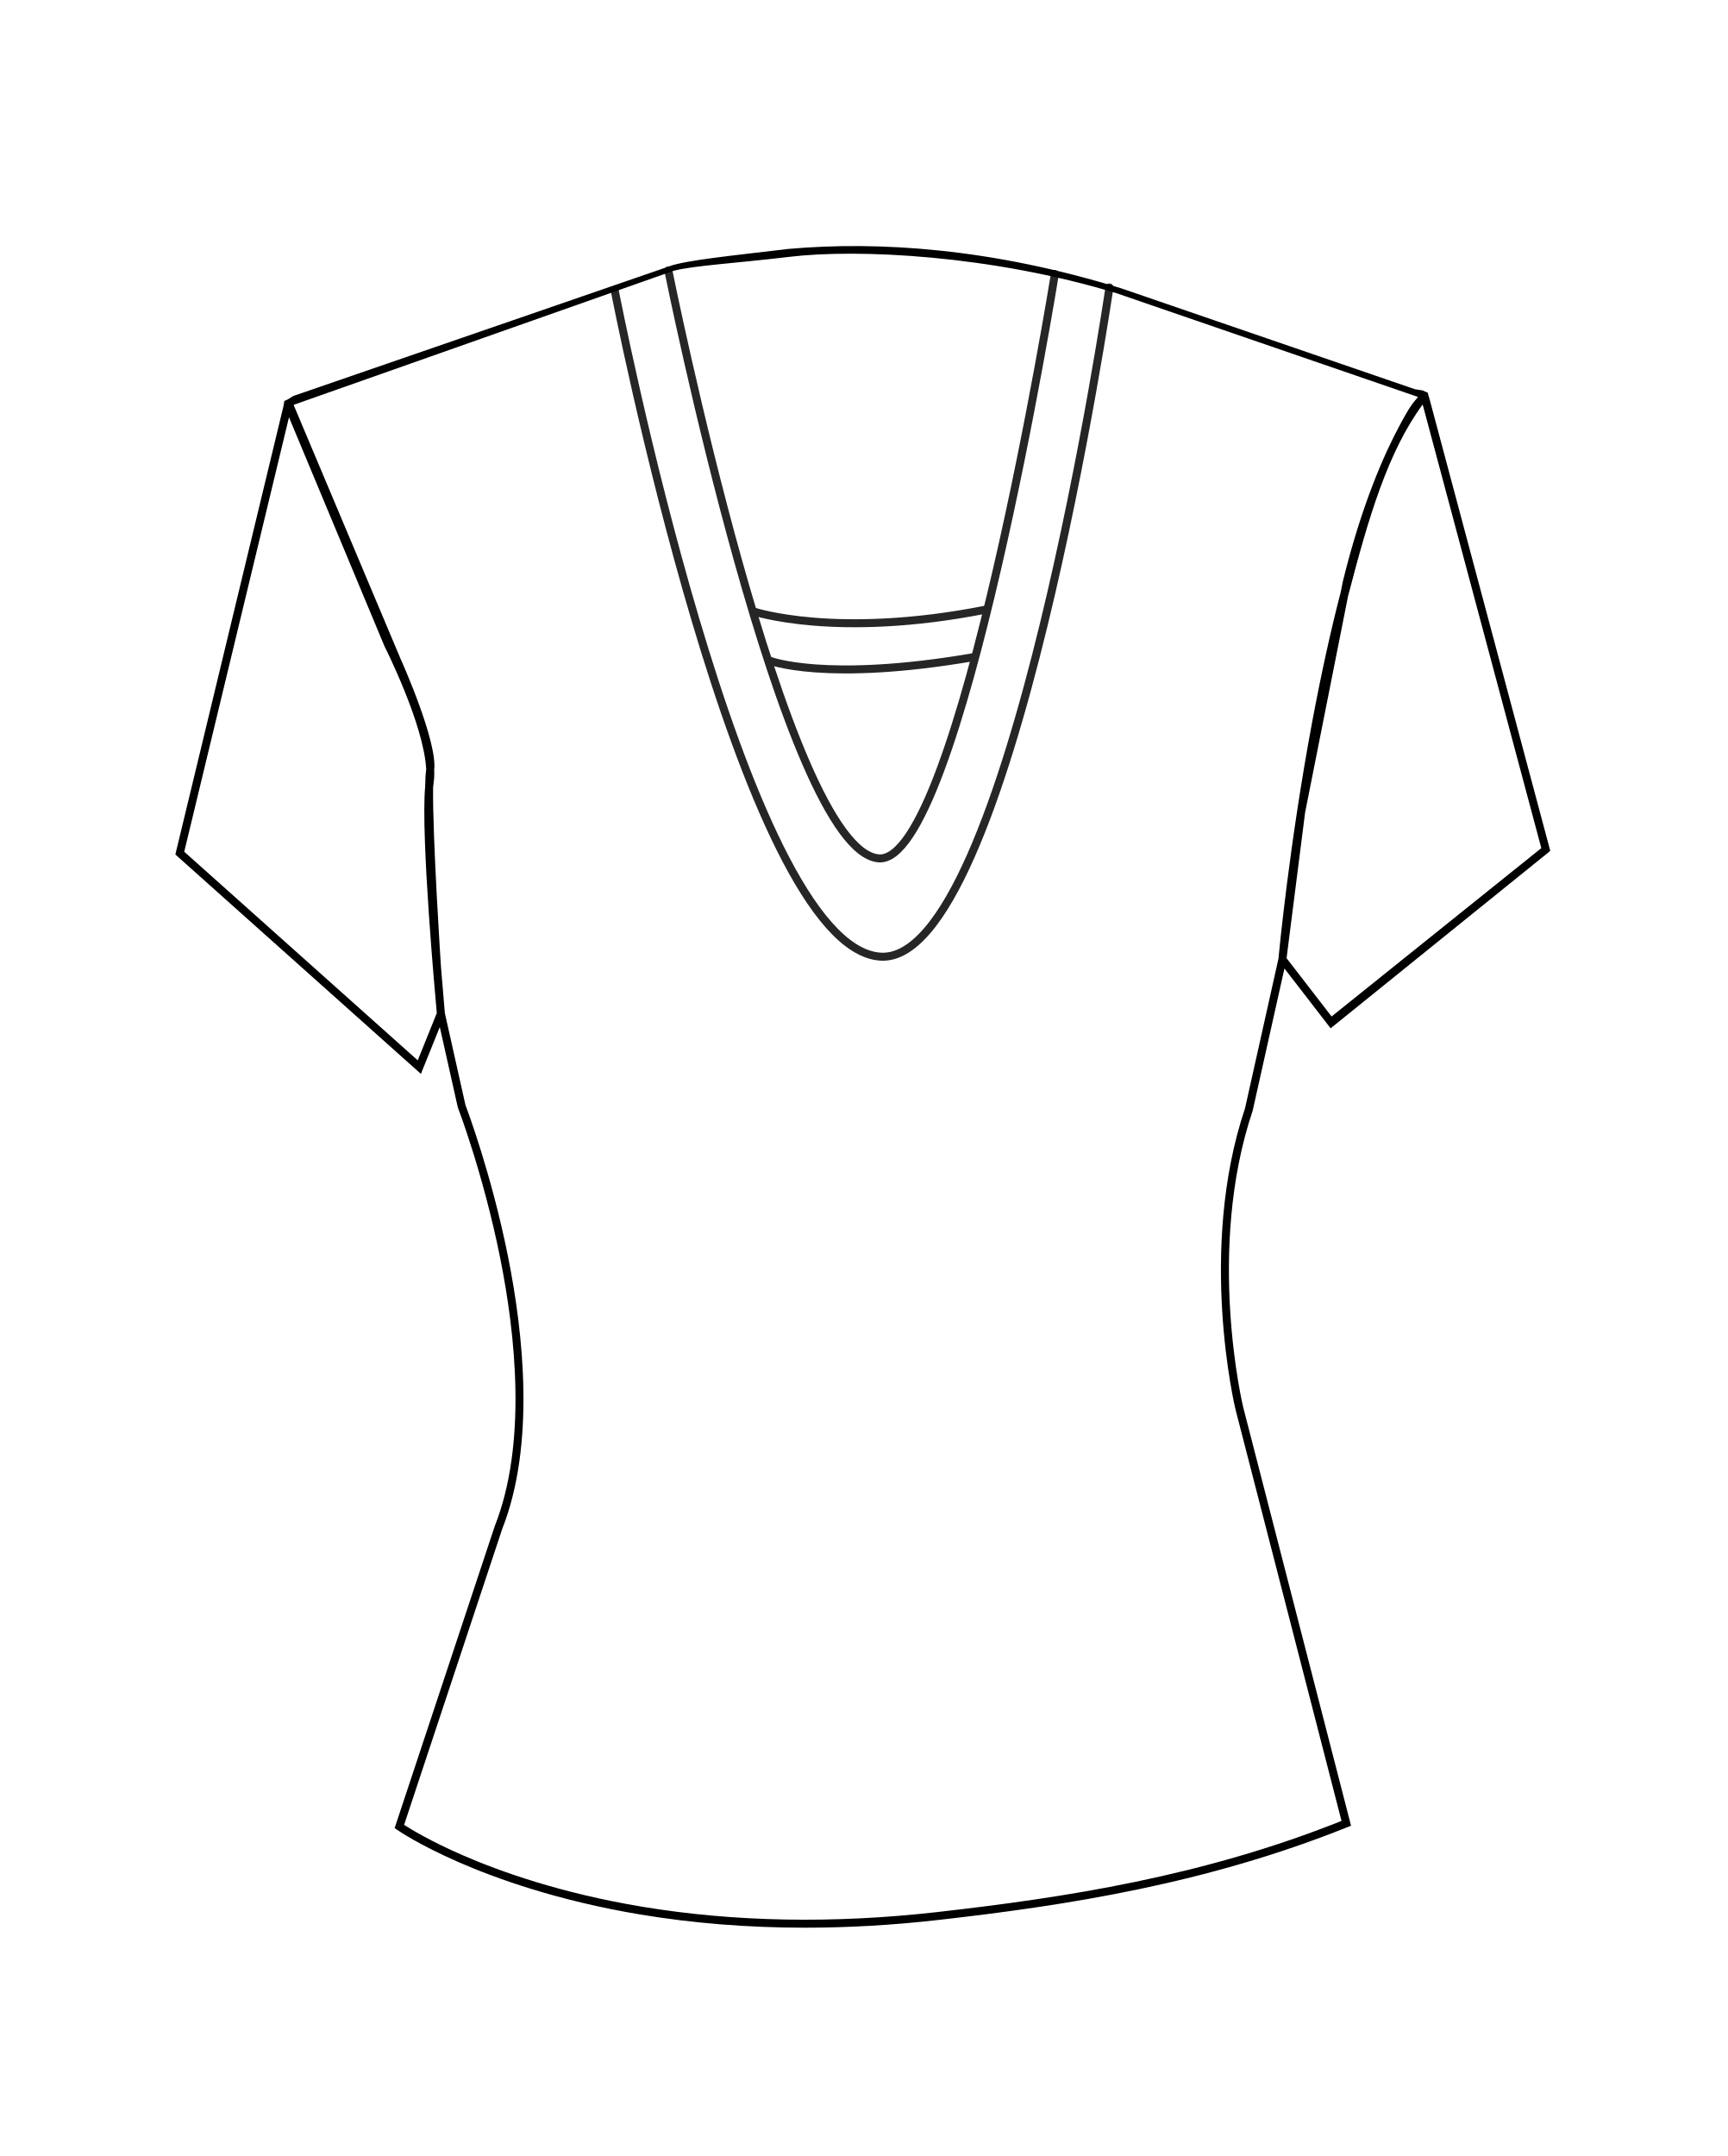
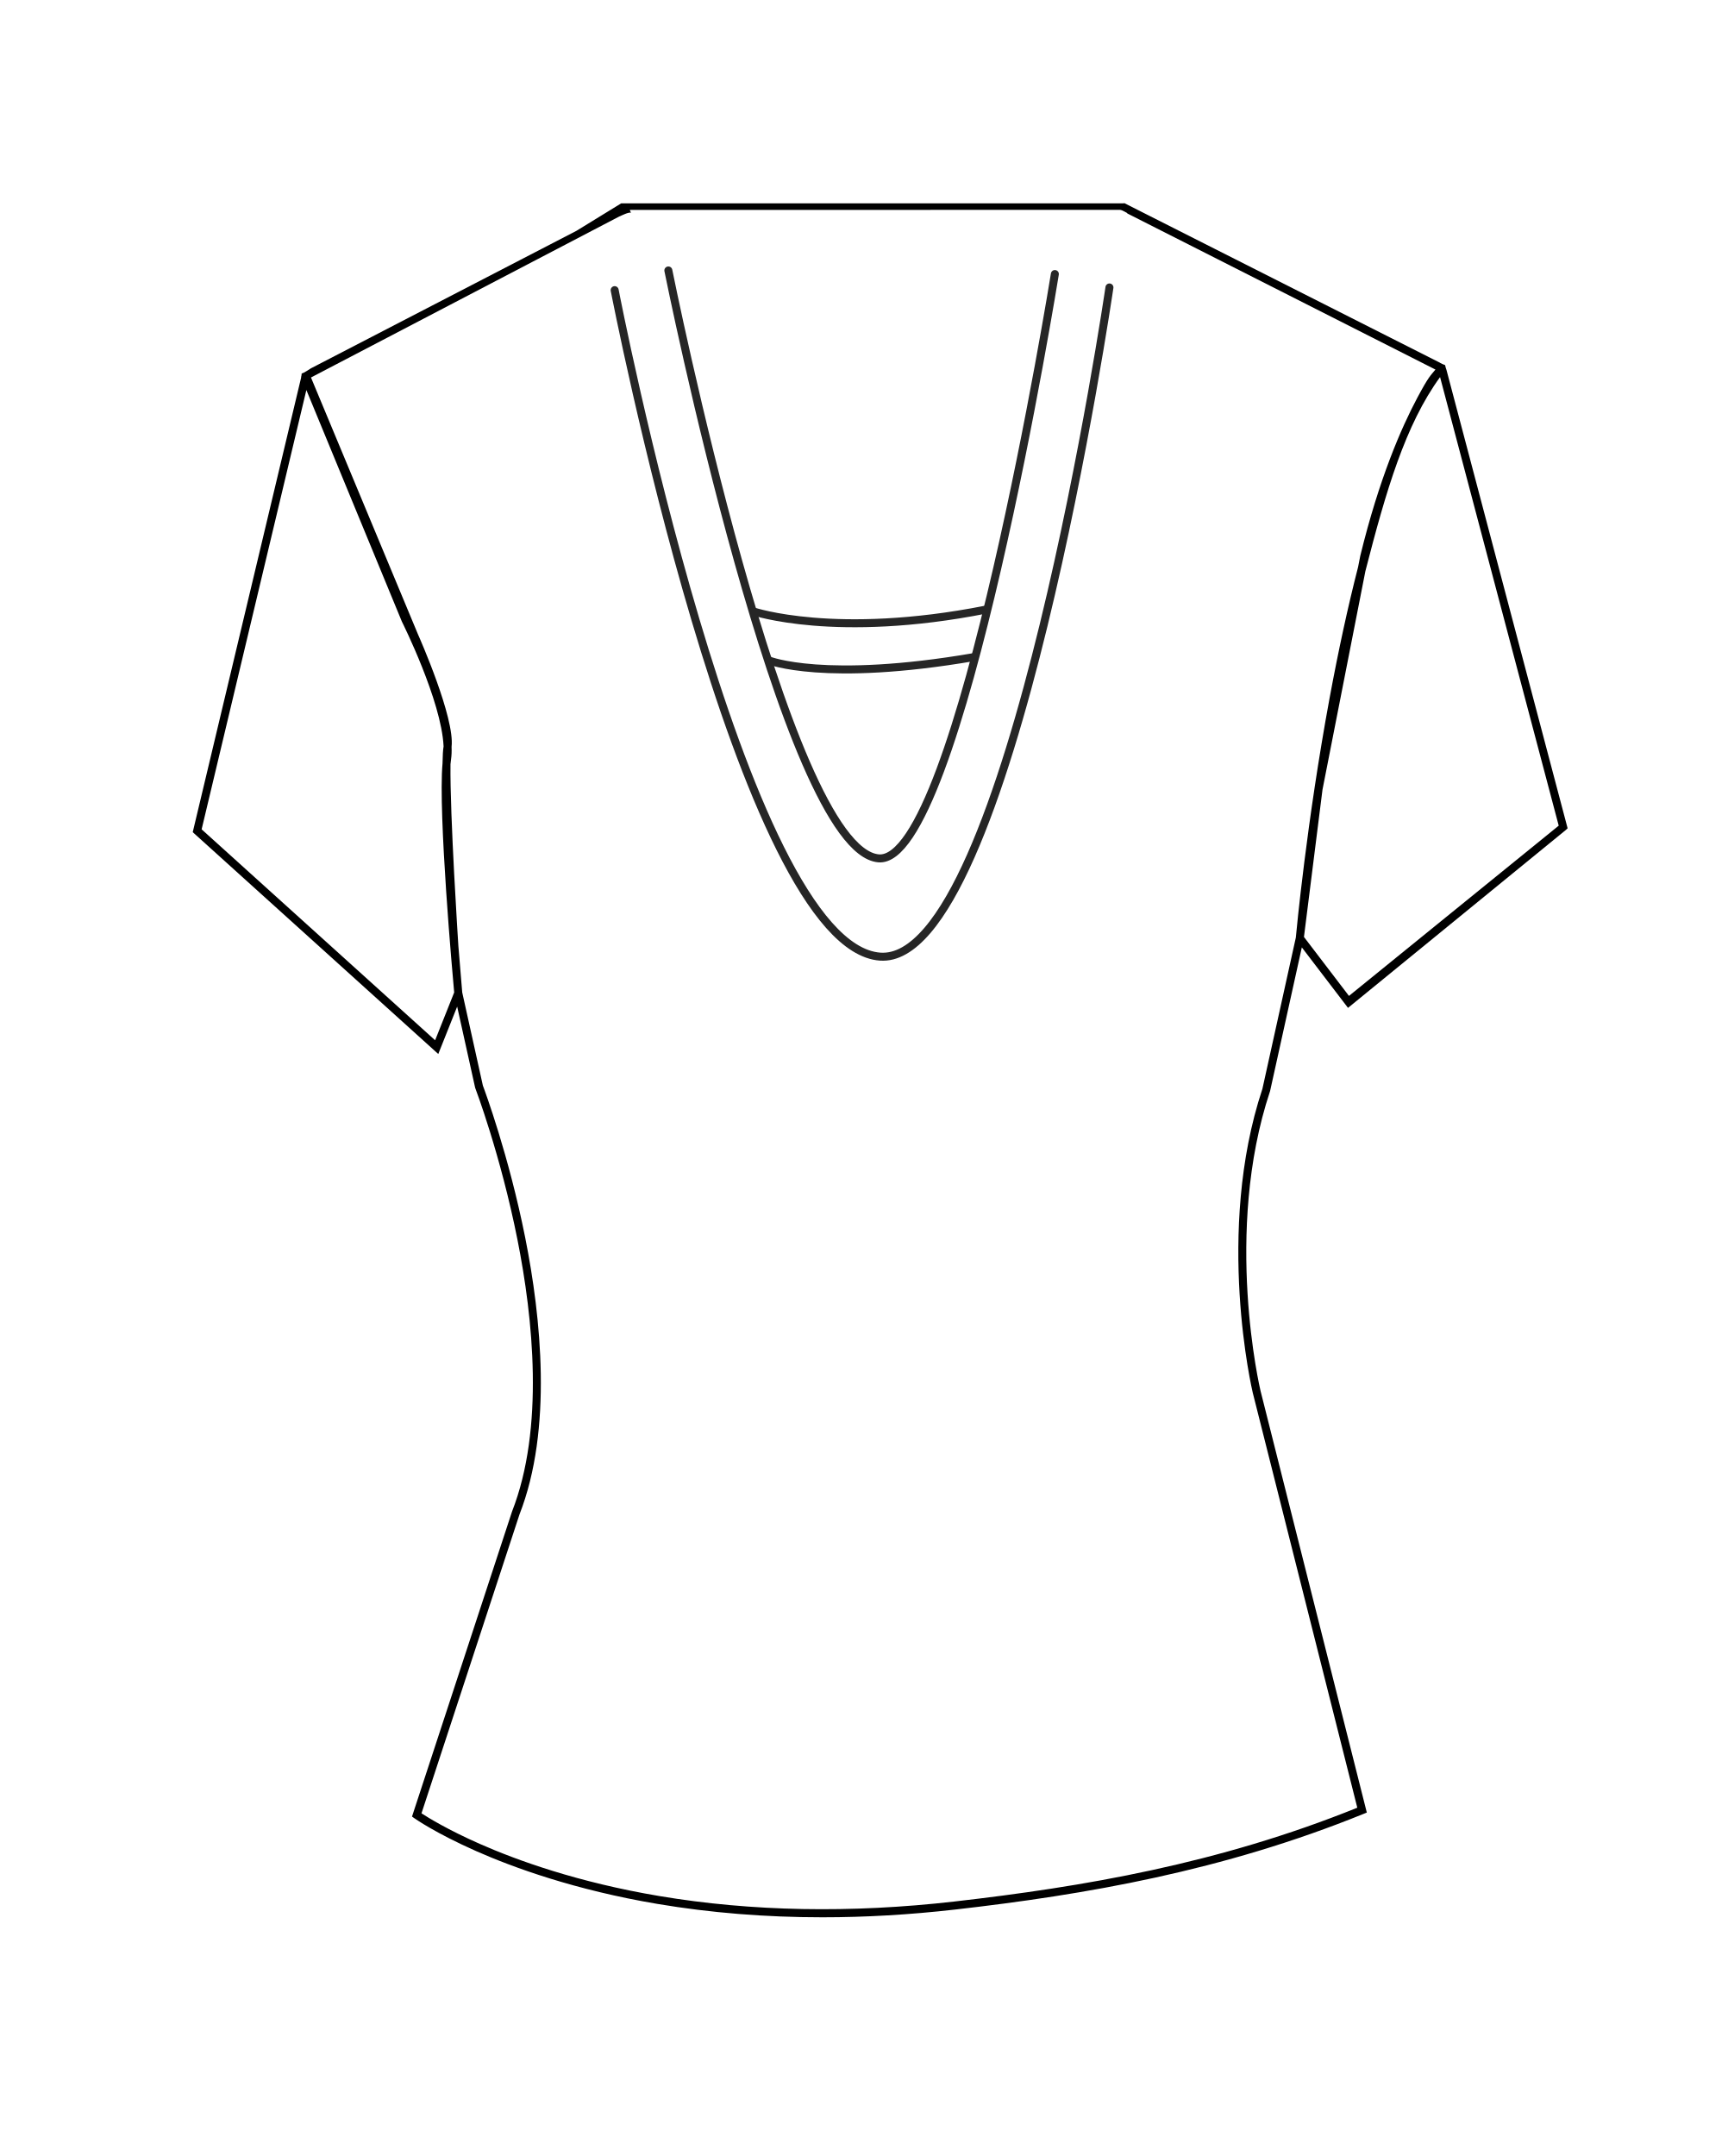
<svg xmlns="http://www.w3.org/2000/svg" id="Base_camisa" version="1.1" viewBox="0 0 1082 1350">
  <path d="M384.934,181.674s79.492,411.252,166.309,417.335c81.349,5.699,143.543-419.016,143.543-419.016" fill="none" stroke="#262626" stroke-linecap="round" stroke-miterlimit="10" stroke-width="5" />
  <path d="M418.553,169.347s72.84,363.081,131.673,368.124c50.742,4.349,110.381-365.882,110.381-365.882" fill="none" stroke="#262626" stroke-linecap="round" stroke-miterlimit="10" stroke-width="5" />
  <path d="M471.782,382.825s51.548,17.463,145.681-1.121" fill="none" stroke="#262626" stroke-linecap="round" stroke-miterlimit="10" stroke-width="5" />
  <path d="M481.588,413.549s34.646,14.008,128.591-2.148" fill="none" stroke="#262626" stroke-linecap="round" stroke-miterlimit="10" stroke-width="5" />
  <g id="Base_camisa1" data-name="Base_camisa">
-     <path d="M833.301,643.882l136.45-110.19,1.08-1.01-75.85-283.82c-.34-.92-.63-1.85-.83-2.81-.01-.06-.01-.13,0-.19-1.03-.39-2.05-.8-3.02-1.32-.06-.03-.11-.08-5.04-.83l-183.794-63.124c.025-.023-.025.023,0,0-81.039-25.027-151.656-29.765-208.692-24.71-35.037,4.227-62.587,6.838-74.309,10.757.018.021.03.044.048.065l-235.813,81.303c-.04.07-.09.13-.18.17-1.73.96-3.3,2.24-5.19,2.86h-.12c-.03.78-.15,1.54-.39,2.28l.07.16-67.9,281.58,153.77,137.37,11.83-29.35,11.24,50.16.11.35c.16.41,15.82,41.23,26.4,93.8,9.73,48.34,17.04,116.8-3.39,168.38l-62.64,188.9,1.53,1.07c.53.37,13.37,9.27,38.65,20.32,23.25,10.16,61.84,24.09,113.62,32.72,33.06,5.51,67.57,8.27,103.2,8.27,27.03,0,54.71-1.59,82.9-4.77,81.61-9.2,168.74-22.83,257-58.27l2.05-.82-67.55-262.09c-.24-.97-23.47-98.35,5.94-185.61l.04-.12h-.01l19.87-88.93,28.92,37.45h0ZM965.251,531.052l-131.35,105.43-28.19-36.51,11.61-91.21,26.86-135.29c12.92-49.82,25.04-90.69,46.77-120.19l74.3,277.77ZM261.611,663.972v-.02h0l-146.23-130.63,65.6-272.03,59.81,143.37.08.17c.27.53,24.7,48.91,26.04,77.05-.01.08-.01.16-.03.24-.36,2.17-.55,5.79-.63,10.43-2.81,30.9,6.4,132.1,7.3,141.78l-11.94,29.64h0ZM779.691,694.012c-29.82,88.63-6.26,187.28-6.01,188.31l66.44,257.86c-87.03,34.77-172.93,48-253.39,57.1-64.84,7.33-126.96,6.19-184.63-3.38-51.3-8.52-89.5-22.27-112.52-32.31-20.06-8.75-32.39-16.28-36.51-18.93l61.38-185.12c20.85-52.73,13.47-122.21,3.6-171.22-10.31-51.19-25.41-91.35-26.55-94.36l-12.92-57.66-2.41-28.7c-.06-.93-5.37-81.43-4.94-112.62.1-1.07.21-2.06.34-2.93.36-2.41.45-5.04.34-7.85,2.13-17.88-20.12-67.61-21.06-69.69l-66.99-159.01,237.711-83.856c12.399-3.371,39.512-4.826,72.852-8.832,42.63-5.118,126.29-1.095,204.793,22.786h0l188.843,64.962c-3.08,3.8-4.08,3.94-11.45,17.64-9.72,18.05-23.79,49.66-35.63,97.76l-1.36,6.83c-6.32,24.35-12.28,51.42-17.85,81.18-14.38,76.84-20.79,144.52-21.14,148.32l-20.94,93.72h0Z" />
+     <path d="M795.4,683.14l19.87-89.92,28.92,37.87,136.45-111.42,1.08-1.02-75.85-286.98c-.34-.93-.63-1.87-.83-2.84-.01-.06-.01-.13,0-.19-1.03-.39-2.05-.81-3.02-1.33-.06-.03-.11-.08-.15-.14l-197.88-100.04-.13.22h-314.87l-28,17.19-166.57,86.25c-.04.07-.09.13-.18.17-1.73.97-3.3,2.26-5.19,2.89h-.12c-.03.79-.15,1.56-.39,2.31l.07.16-67.91,284.75,153.77,138.9,11.83-29.68,11.24,50.72.11.35c.16.41,15.82,41.69,26.4,94.84,9.73,48.88,17.04,118.1-3.39,170.26l-62.64,191,1.53,1.08c.53.37,13.37,9.37,38.65,20.55,23.25,10.27,61.84,24.36,113.62,33.08,33.06,5.57,67.57,8.36,103.2,8.36,27.03,0,54.71-1.61,82.9-4.82,81.61-9.3,167.74-24.1,256-59.93l2.05-.83-66.55-264c-.24-.98-23.47-99.45,5.94-187.68l.04-.12h0ZM976.14,517l-131.35,106.6-28.19-36.92,11.61-92.23,26.86-136.8c12.93-50.38,25.04-91.7,46.77-121.53l74.3,280.86h0ZM272.5,651.38l-146.23-132.09,65.59-275.07,59.81,144.97.08.17c.27.54,24.7,49.45,26.04,77.91v.12c-.38,2.18-.58,5.88-.66,10.67-2.81,31.24,6.4,133.57,7.3,143.36l-11.94,29.97h0ZM784.57,872.19l65.44,259.72c-87.03,35.16-171.93,49.55-252.39,58.75-64.84,7.41-126.96,6.26-184.63-3.42-51.3-8.61-89.5-22.52-112.52-32.67-20.06-8.85-32.39-16.46-36.51-19.14l61.38-187.18c20.85-53.32,13.47-123.57,3.6-173.13-10.31-51.76-25.41-92.37-26.55-95.41l-12.92-58.3-2.41-29.02c-.06-.94-5.37-82.34-4.94-113.87.1-1.08.21-2.08.34-2.96.36-2.44.45-5.1.34-7.94,2.13-18.08-20.12-68.36-21.06-70.47l-66.99-160.78,193.24-100.91.03.04c1.1-.49,5.64-2.8,7.09-2.3.92.32-.86-.43,0,0l-.7-1.77,307.11-.02h0c1.67.19,4.48,2.24,4.19,1.79l.29.46,192.95,97.74c-3.08,3.84-4.08,3.98-11.45,17.84-9.72,18.25-23.79,50.21-35.63,98.85l-1.36,6.91c-6.32,24.62-12.28,51.99-17.85,82.08-14.38,77.7-20.79,146.13-21.14,149.97l-20.94,94.76c-29.82,89.62-6.26,189.37-6.01,190.41v-.02h0Z" />
  </g>
</svg>
